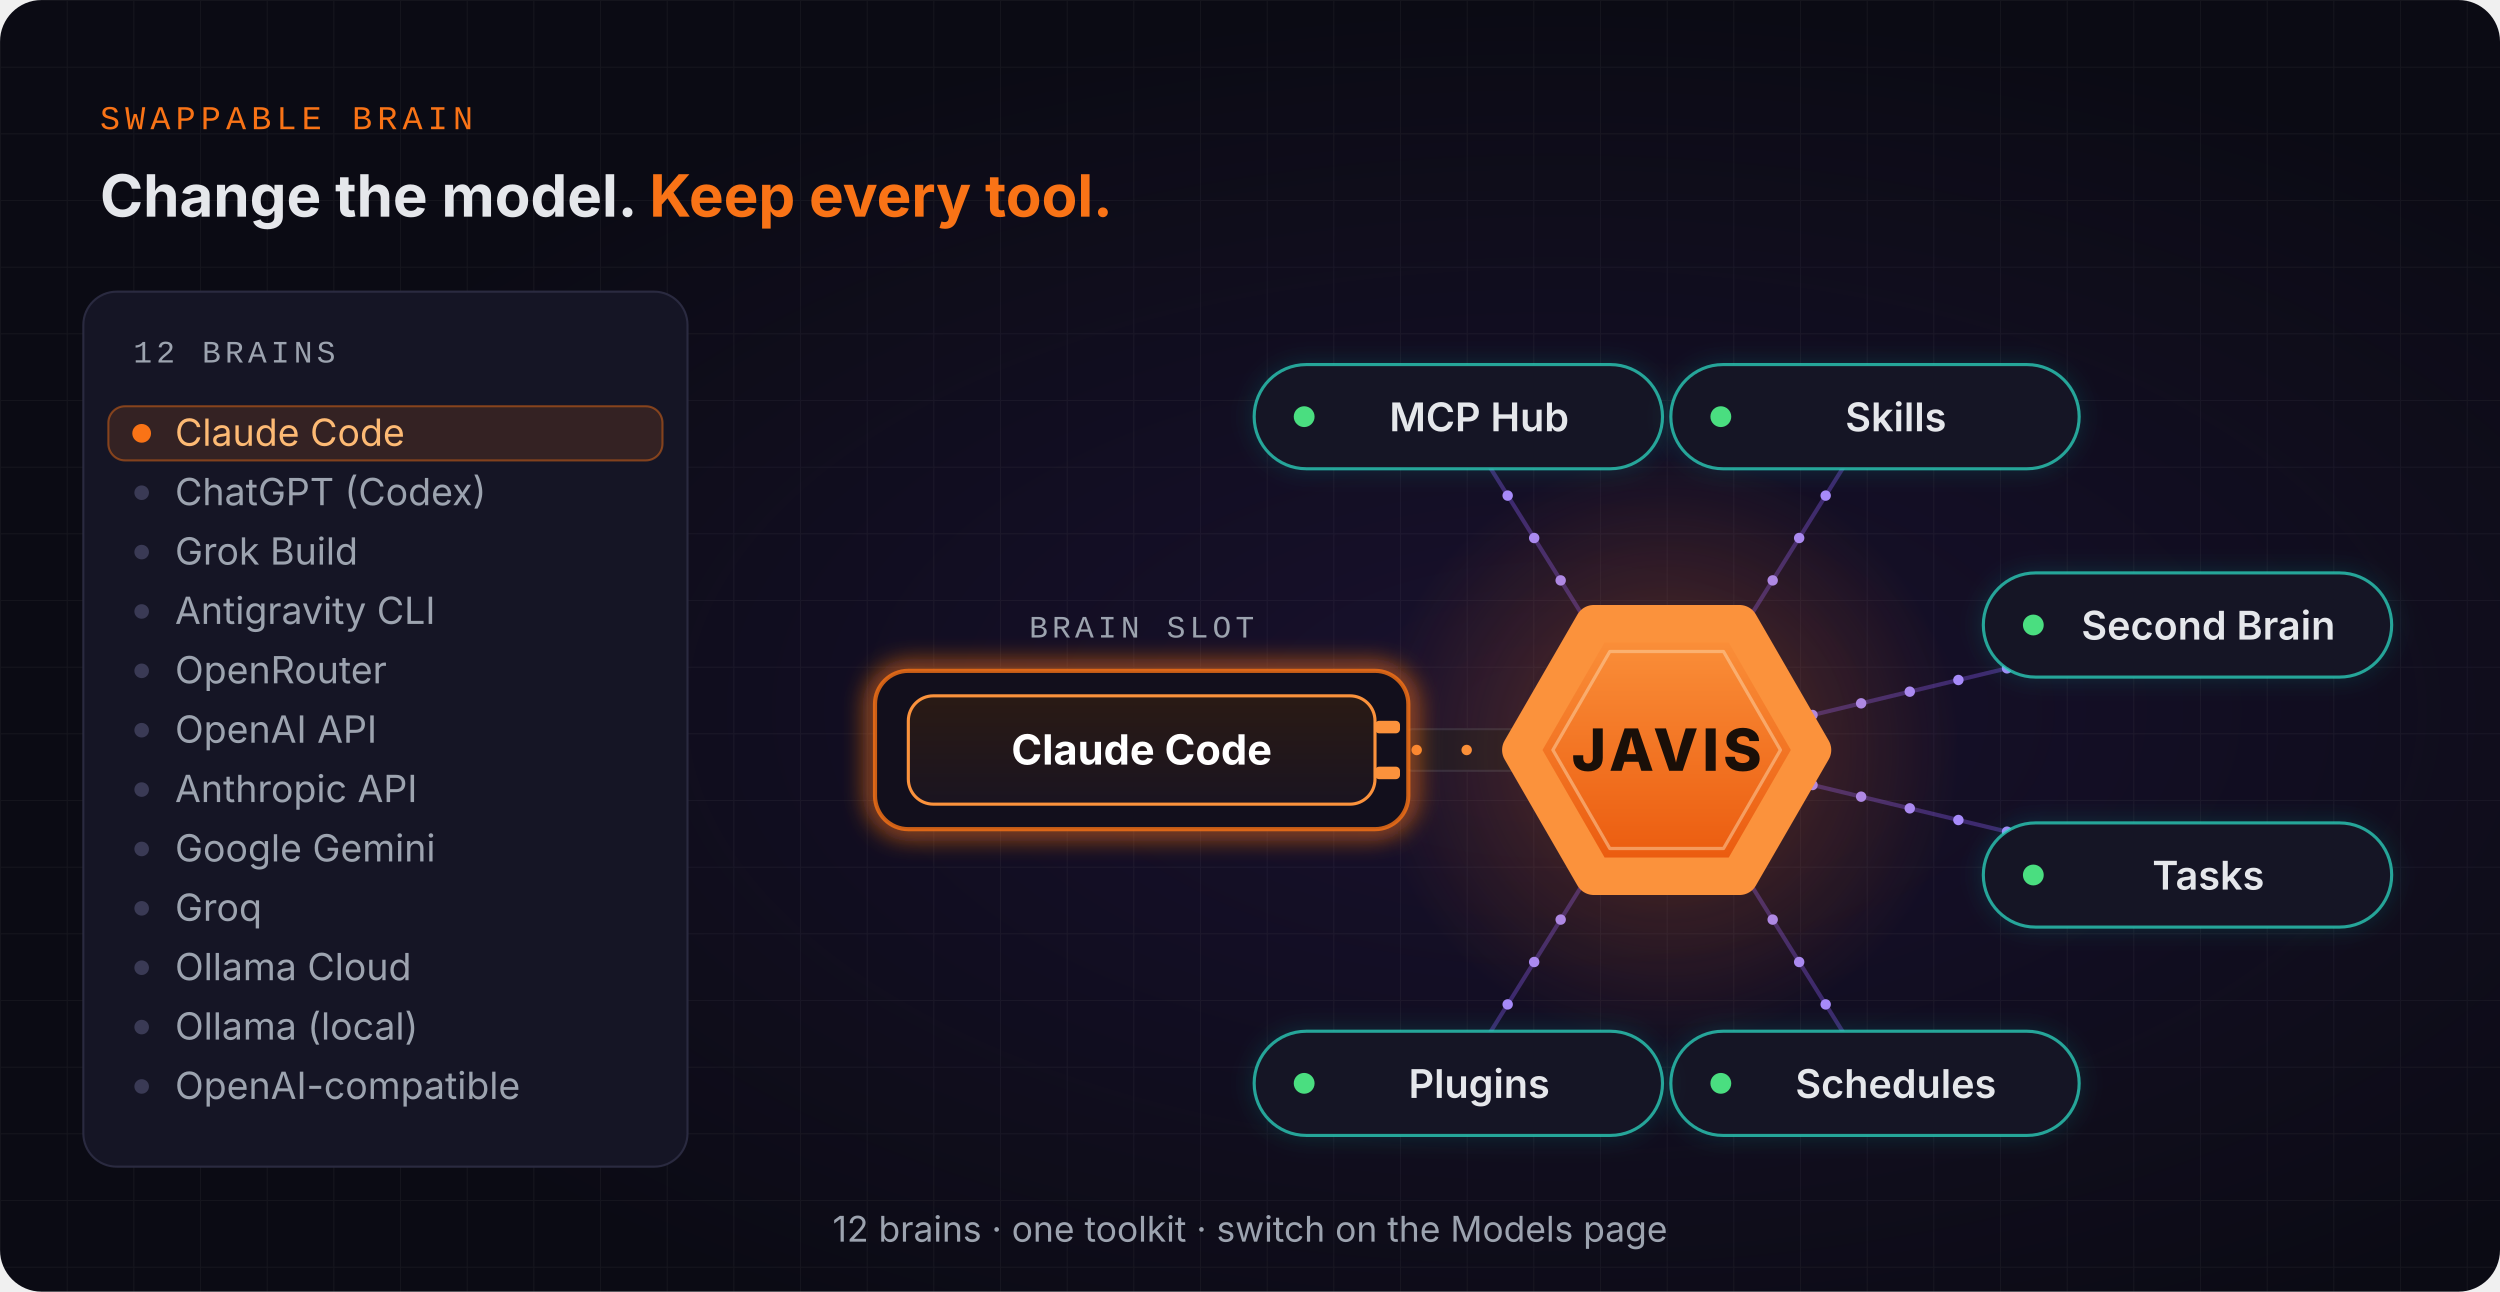
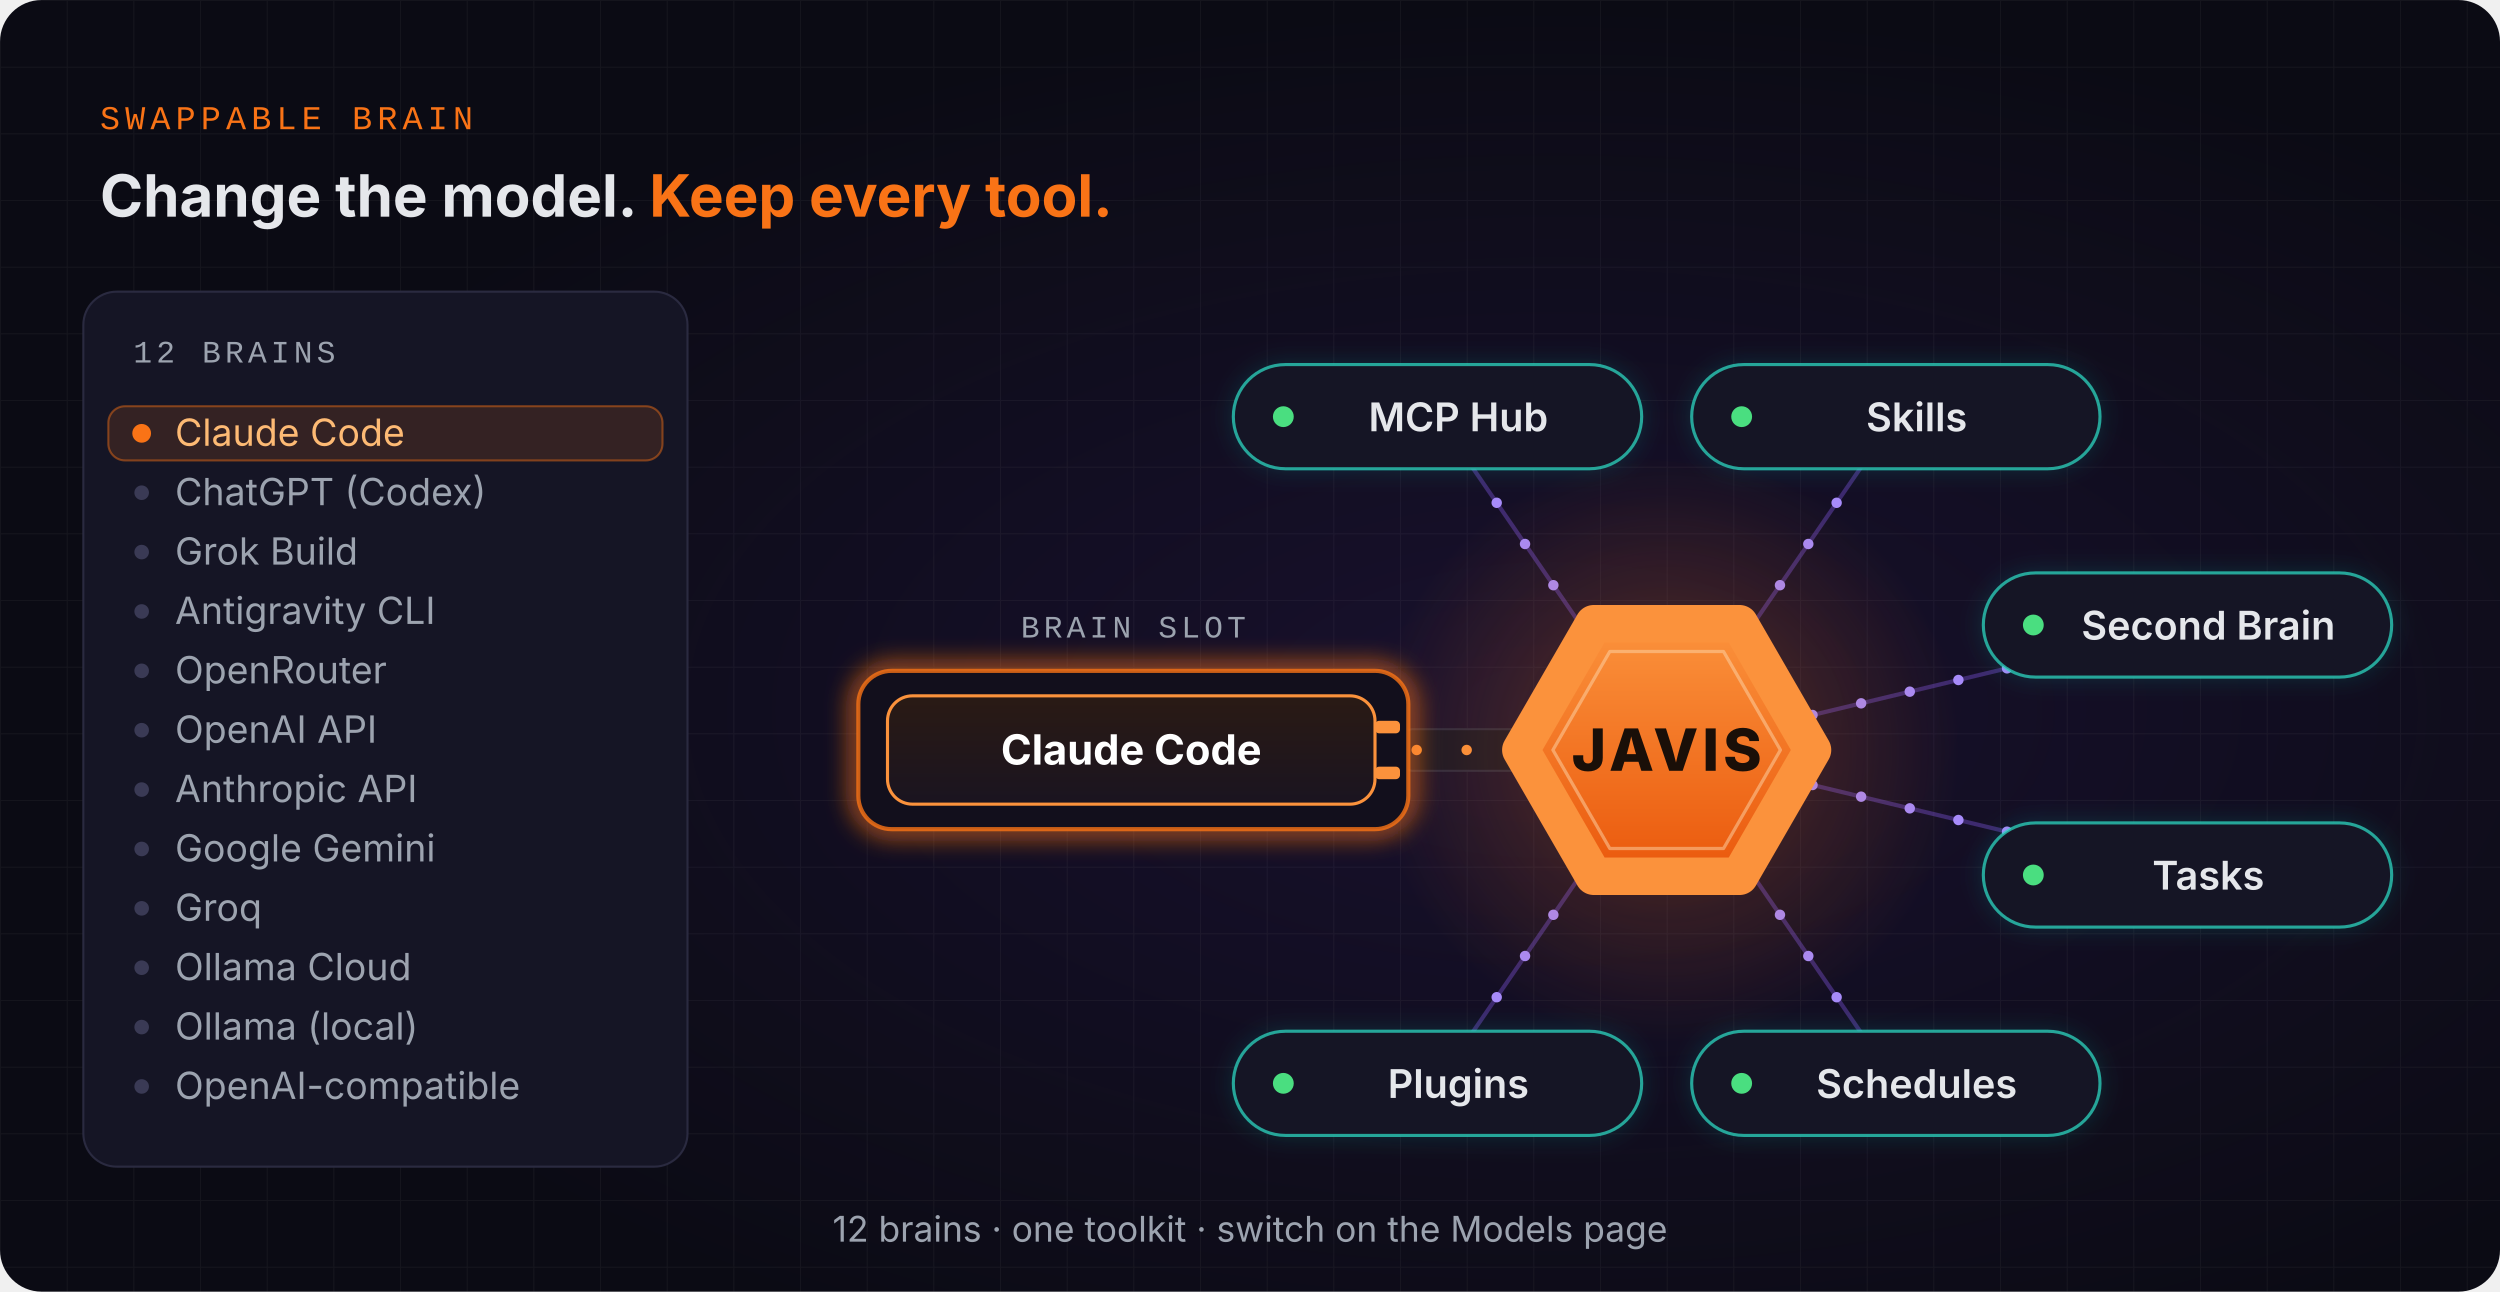
<svg xmlns="http://www.w3.org/2000/svg" viewBox="0 0 1200 620" role="img" aria-labelledby="t d">
  <style>
.c{opacity:0;animation:slot 12s linear infinite}
.c.on{opacity:1}
.hb{opacity:0;animation:hl 12s linear infinite}
.hb.on{opacity:1}
.rt{fill:#9ca3af;animation:ht 12s linear infinite}
.rt.on{fill:#fdba74}
.flow{animation:flow 1.2s linear infinite}
.pulse{animation:pulse 1s ease-out infinite}
.breath{opacity:.85;animation:breath 4s ease-in-out infinite}
@keyframes slot{0%{opacity:0;transform:translateX(-40px)}1.8%{opacity:1;transform:translateX(0)}7%{opacity:1;transform:translateY(0)}8.33%{opacity:0;transform:translateY(-18px)}100%{opacity:0;transform:translateY(-18px)}}
@keyframes hl{0%{opacity:0}1.2%{opacity:1}7.6%{opacity:1}8.33%{opacity:0}100%{opacity:0}}
@keyframes ht{0%{fill:#9ca3af}1.2%{fill:#fdba74}7.6%{fill:#fdba74}8.33%{fill:#9ca3af}100%{fill:#9ca3af}}
@keyframes flow{from{stroke-dashoffset:0}to{stroke-dashoffset:-24}}
@keyframes pulse{0%{opacity:.4}20%{opacity:1}100%{opacity:.4}}
@keyframes breath{0%,100%{opacity:.55}50%{opacity:.95}}
@media (prefers-reduced-motion: reduce){*{animation:none !important}}
</style>
  <defs>
    <radialGradient id="bgGlow" cx="0.62" cy="0.55" r="0.55">
      <stop offset="0" stop-color="#7c3aed" stop-opacity="0.12" />
      <stop offset="1" stop-color="#7c3aed" stop-opacity="0" />
    </radialGradient>
    <radialGradient id="coreGlow">
      <stop offset="0" stop-color="#f97316" stop-opacity="0.55" />
      <stop offset="0.5" stop-color="#f97316" stop-opacity="0.18" />
      <stop offset="1" stop-color="#f97316" stop-opacity="0" />
    </radialGradient>
    <linearGradient id="coreFill" x1="0" y1="0" x2="0" y2="1">
      <stop offset="0" stop-color="#fb923c" />
      <stop offset="1" stop-color="#ea580c" />
    </linearGradient>
    <linearGradient id="cardFill" x1="0" y1="0" x2="0" y2="1">
      <stop offset="0" stop-color="#2a1a14" />
      <stop offset="1" stop-color="#1a1420" />
    </linearGradient>
    <pattern id="grid" width="32" height="32" patternUnits="userSpaceOnUse">
      <path d="M32 0H0V32" fill="none" stroke="#ffffff" stroke-opacity="0.04" stroke-width="1" />
    </pattern>
    <filter id="blur" x="-30%" y="-60%" width="160%" height="220%">
      <feGaussianBlur stdDeviation="6" />
    </filter>
    <clipPath id="slotClip">
-       <rect x="422" y="324" width="252" height="72" rx="14" />
+       <rect x="414" y="324" width="260" height="72" rx="14" />
    </clipPath>
    <clipPath id="bgClip">
      <rect width="1200" height="620" rx="20" />
    </clipPath>
  </defs>
  <rect width="1200" height="620" rx="20" fill="#0b0b14" />
  <g clip-path="url(#bgClip)">
    <rect width="1200" height="620" fill="url(#grid)" />
    <rect width="1200" height="620" fill="url(#bgGlow)" />
  </g>
  <text x="48" y="62" font-family="ui-monospace, 'SFMono-Regular', Consolas, 'Courier New', monospace" font-size="16" letter-spacing="2.5" fill="#f97316">SWAPPABLE BRAIN</text>
  <text x="48" y="104" font-family="Inter, 'Segoe UI', system-ui, -apple-system, Arial, sans-serif" font-size="28" font-weight="700" fill="#e5e7eb">Change the model. <tspan fill="#f97316">Keep every tool.</tspan>
  </text>
  <rect x="40" y="140" width="290" height="420" rx="16" fill="#151525" stroke="#2a2a40" />
  <text x="64" y="174" font-family="ui-monospace, 'SFMono-Regular', Consolas, 'Courier New', monospace" font-size="15" letter-spacing="2" fill="#9ca3af">12 BRAINS</text>
  <circle cx="68" cy="208.0" r="3.5" fill="#3a3a55" />
  <g class="hb on">
    <rect x="52" y="195.0" width="266" height="26" rx="8" fill="#f97316" fill-opacity="0.14" stroke="#f97316" stroke-opacity="0.45" />
    <circle cx="68" cy="208.0" r="4.5" fill="#f97316" />
  </g>
  <text class="rt on" x="84" y="214.0" font-family="Inter, 'Segoe UI', system-ui, -apple-system, Arial, sans-serif" font-size="18">Claude Code</text>
  <circle cx="68" cy="236.5" r="3.5" fill="#3a3a55" />
  <g class="hb" style="animation-delay:1s">
    <rect x="52" y="223.5" width="266" height="26" rx="8" fill="#f97316" fill-opacity="0.14" stroke="#f97316" stroke-opacity="0.45" />
    <circle cx="68" cy="236.5" r="4.5" fill="#f97316" />
  </g>
  <text class="rt" style="animation-delay:1s" x="84" y="242.5" font-family="Inter, 'Segoe UI', system-ui, -apple-system, Arial, sans-serif" font-size="18">ChatGPT (Codex)</text>
  <circle cx="68" cy="265.0" r="3.5" fill="#3a3a55" />
  <g class="hb" style="animation-delay:2s">
    <rect x="52" y="252.0" width="266" height="26" rx="8" fill="#f97316" fill-opacity="0.14" stroke="#f97316" stroke-opacity="0.45" />
    <circle cx="68" cy="265.0" r="4.5" fill="#f97316" />
  </g>
  <text class="rt" style="animation-delay:2s" x="84" y="271.0" font-family="Inter, 'Segoe UI', system-ui, -apple-system, Arial, sans-serif" font-size="18">Grok Build</text>
  <circle cx="68" cy="293.5" r="3.5" fill="#3a3a55" />
  <g class="hb" style="animation-delay:3s">
    <rect x="52" y="280.5" width="266" height="26" rx="8" fill="#f97316" fill-opacity="0.14" stroke="#f97316" stroke-opacity="0.45" />
    <circle cx="68" cy="293.5" r="4.5" fill="#f97316" />
  </g>
  <text class="rt" style="animation-delay:3s" x="84" y="299.5" font-family="Inter, 'Segoe UI', system-ui, -apple-system, Arial, sans-serif" font-size="18">Antigravity CLI</text>
  <circle cx="68" cy="322.0" r="3.5" fill="#3a3a55" />
  <g class="hb" style="animation-delay:4s">
    <rect x="52" y="309.0" width="266" height="26" rx="8" fill="#f97316" fill-opacity="0.14" stroke="#f97316" stroke-opacity="0.45" />
    <circle cx="68" cy="322.0" r="4.5" fill="#f97316" />
  </g>
  <text class="rt" style="animation-delay:4s" x="84" y="328.0" font-family="Inter, 'Segoe UI', system-ui, -apple-system, Arial, sans-serif" font-size="18">OpenRouter</text>
  <circle cx="68" cy="350.5" r="3.5" fill="#3a3a55" />
  <g class="hb" style="animation-delay:5s">
    <rect x="52" y="337.5" width="266" height="26" rx="8" fill="#f97316" fill-opacity="0.14" stroke="#f97316" stroke-opacity="0.45" />
    <circle cx="68" cy="350.5" r="4.5" fill="#f97316" />
  </g>
  <text class="rt" style="animation-delay:5s" x="84" y="356.5" font-family="Inter, 'Segoe UI', system-ui, -apple-system, Arial, sans-serif" font-size="18">OpenAI API</text>
  <circle cx="68" cy="379.0" r="3.5" fill="#3a3a55" />
  <g class="hb" style="animation-delay:6s">
    <rect x="52" y="366.0" width="266" height="26" rx="8" fill="#f97316" fill-opacity="0.14" stroke="#f97316" stroke-opacity="0.45" />
    <circle cx="68" cy="379.0" r="4.5" fill="#f97316" />
  </g>
  <text class="rt" style="animation-delay:6s" x="84" y="385.0" font-family="Inter, 'Segoe UI', system-ui, -apple-system, Arial, sans-serif" font-size="18">Anthropic API</text>
  <circle cx="68" cy="407.5" r="3.5" fill="#3a3a55" />
  <g class="hb" style="animation-delay:7s">
    <rect x="52" y="394.5" width="266" height="26" rx="8" fill="#f97316" fill-opacity="0.14" stroke="#f97316" stroke-opacity="0.45" />
    <circle cx="68" cy="407.5" r="4.5" fill="#f97316" />
  </g>
  <text class="rt" style="animation-delay:7s" x="84" y="413.5" font-family="Inter, 'Segoe UI', system-ui, -apple-system, Arial, sans-serif" font-size="18">Google Gemini</text>
  <circle cx="68" cy="436.0" r="3.5" fill="#3a3a55" />
  <g class="hb" style="animation-delay:8s">
    <rect x="52" y="423.0" width="266" height="26" rx="8" fill="#f97316" fill-opacity="0.14" stroke="#f97316" stroke-opacity="0.45" />
    <circle cx="68" cy="436.0" r="4.5" fill="#f97316" />
  </g>
  <text class="rt" style="animation-delay:8s" x="84" y="442.0" font-family="Inter, 'Segoe UI', system-ui, -apple-system, Arial, sans-serif" font-size="18">Groq</text>
  <circle cx="68" cy="464.5" r="3.5" fill="#3a3a55" />
  <g class="hb" style="animation-delay:9s">
    <rect x="52" y="451.5" width="266" height="26" rx="8" fill="#f97316" fill-opacity="0.14" stroke="#f97316" stroke-opacity="0.45" />
    <circle cx="68" cy="464.5" r="4.5" fill="#f97316" />
  </g>
  <text class="rt" style="animation-delay:9s" x="84" y="470.5" font-family="Inter, 'Segoe UI', system-ui, -apple-system, Arial, sans-serif" font-size="18">Ollama Cloud</text>
  <circle cx="68" cy="493.0" r="3.5" fill="#3a3a55" />
  <g class="hb" style="animation-delay:10s">
    <rect x="52" y="480.0" width="266" height="26" rx="8" fill="#f97316" fill-opacity="0.14" stroke="#f97316" stroke-opacity="0.45" />
    <circle cx="68" cy="493.0" r="4.5" fill="#f97316" />
  </g>
  <text class="rt" style="animation-delay:10s" x="84" y="499.0" font-family="Inter, 'Segoe UI', system-ui, -apple-system, Arial, sans-serif" font-size="18">Ollama (local)</text>
  <circle cx="68" cy="521.5" r="3.5" fill="#3a3a55" />
  <g class="hb" style="animation-delay:11s">
    <rect x="52" y="508.5" width="266" height="26" rx="8" fill="#f97316" fill-opacity="0.14" stroke="#f97316" stroke-opacity="0.45" />
    <circle cx="68" cy="521.5" r="4.5" fill="#f97316" />
  </g>
  <text class="rt" style="animation-delay:11s" x="84" y="527.5" font-family="Inter, 'Segoe UI', system-ui, -apple-system, Arial, sans-serif" font-size="18">OpenAI-compatible</text>
-   <line x1="800" y1="360" x2="700" y2="200" stroke="#8b5cf6" stroke-opacity="0.35" stroke-width="2" />
-   <line class="flow" x1="800" y1="360" x2="700" y2="200" stroke="#a78bfa" stroke-width="5" stroke-linecap="round" stroke-dasharray="0 24" />
-   <line x1="800" y1="360" x2="900" y2="200" stroke="#8b5cf6" stroke-opacity="0.35" stroke-width="2" />
-   <line class="flow" x1="800" y1="360" x2="900" y2="200" stroke="#a78bfa" stroke-width="5" stroke-linecap="round" stroke-dasharray="0 24" />
+   <line x1="800" y1="360" x2="690" y2="200" stroke="#8b5cf6" stroke-opacity="0.35" stroke-width="2" />
+   <line class="flow" x1="800" y1="360" x2="690" y2="200" stroke="#a78bfa" stroke-width="5" stroke-linecap="round" stroke-dasharray="0 24" />
+   <line x1="800" y1="360" x2="910" y2="200" stroke="#8b5cf6" stroke-opacity="0.35" stroke-width="2" />
+   <line class="flow" x1="800" y1="360" x2="910" y2="200" stroke="#a78bfa" stroke-width="5" stroke-linecap="round" stroke-dasharray="0 24" />
  <line x1="800" y1="360" x2="1050" y2="300" stroke="#8b5cf6" stroke-opacity="0.35" stroke-width="2" />
  <line class="flow" x1="800" y1="360" x2="1050" y2="300" stroke="#a78bfa" stroke-width="5" stroke-linecap="round" stroke-dasharray="0 24" />
  <line x1="800" y1="360" x2="1050" y2="420" stroke="#8b5cf6" stroke-opacity="0.35" stroke-width="2" />
  <line class="flow" x1="800" y1="360" x2="1050" y2="420" stroke="#a78bfa" stroke-width="5" stroke-linecap="round" stroke-dasharray="0 24" />
-   <line x1="800" y1="360" x2="900" y2="520" stroke="#8b5cf6" stroke-opacity="0.35" stroke-width="2" />
-   <line class="flow" x1="800" y1="360" x2="900" y2="520" stroke="#a78bfa" stroke-width="5" stroke-linecap="round" stroke-dasharray="0 24" />
-   <line x1="800" y1="360" x2="700" y2="520" stroke="#8b5cf6" stroke-opacity="0.35" stroke-width="2" />
-   <line class="flow" x1="800" y1="360" x2="700" y2="520" stroke="#a78bfa" stroke-width="5" stroke-linecap="round" stroke-dasharray="0 24" />
+   <line x1="800" y1="360" x2="910" y2="520" stroke="#8b5cf6" stroke-opacity="0.35" stroke-width="2" />
+   <line class="flow" x1="800" y1="360" x2="910" y2="520" stroke="#a78bfa" stroke-width="5" stroke-linecap="round" stroke-dasharray="0 24" />
+   <line x1="800" y1="360" x2="690" y2="520" stroke="#8b5cf6" stroke-opacity="0.35" stroke-width="2" />
+   <line class="flow" x1="800" y1="360" x2="690" y2="520" stroke="#a78bfa" stroke-width="5" stroke-linecap="round" stroke-dasharray="0 24" />
  <rect x="674" y="350" width="62" height="20" rx="4" fill="#151525" stroke="#2a2a40" />
  <line class="flow" x1="680" y1="360" x2="736" y2="360" stroke="#fb923c" stroke-width="5" stroke-linecap="round" stroke-dasharray="0 24" />
  <circle class="breath" cx="800" cy="360" r="140" fill="url(#coreGlow)" />
  <polygon points="870.0,360.0 835.0,420.6 765.0,420.6 730.0,360.0 765.0,299.4 835.0,299.4" fill="url(#coreFill)" stroke="#fb923c" stroke-width="18" stroke-linejoin="round" />
  <polygon points="870.0,360.0 835.0,420.6 765.0,420.6 730.0,360.0 765.0,299.4 835.0,299.4" fill="none" stroke="#fed7aa" stroke-opacity="0.5" stroke-width="2" stroke-linejoin="round" transform="translate(800 360) scale(0.78) translate(-800 -360)" />
  <text x="800" y="370" text-anchor="middle" font-family="Inter, 'Segoe UI', system-ui, -apple-system, Arial, sans-serif" font-size="28" font-weight="800" letter-spacing="2" fill="#1a0f08">JAVIS</text>
-   <rect x="602.0" y="175" width="196" height="50" rx="25" fill="#2dd4bf" fill-opacity="0.18" filter="url(#blur)" />
-   <rect x="602.0" y="175" width="196" height="50" rx="25" fill="#151525" stroke="#2dd4bf" stroke-opacity="0.75" stroke-width="1.5" />
-   <circle cx="626.0" cy="200" r="5" fill="#4ade80" />
-   <text x="710" y="207" text-anchor="middle" font-family="Inter, 'Segoe UI', system-ui, -apple-system, Arial, sans-serif" font-size="19" font-weight="600" fill="#e5e7eb">MCP Hub</text>
-   <rect x="802.0" y="175" width="196" height="50" rx="25" fill="#2dd4bf" fill-opacity="0.18" filter="url(#blur)" />
-   <rect x="802.0" y="175" width="196" height="50" rx="25" fill="#151525" stroke="#2dd4bf" stroke-opacity="0.75" stroke-width="1.5" />
-   <circle cx="826.0" cy="200" r="5" fill="#4ade80" />
-   <text x="910" y="207" text-anchor="middle" font-family="Inter, 'Segoe UI', system-ui, -apple-system, Arial, sans-serif" font-size="19" font-weight="600" fill="#e5e7eb">Skills</text>
+   <rect x="592.0" y="175" width="196" height="50" rx="25" fill="#2dd4bf" fill-opacity="0.18" filter="url(#blur)" />
+   <rect x="592.0" y="175" width="196" height="50" rx="25" fill="#151525" stroke="#2dd4bf" stroke-opacity="0.75" stroke-width="1.5" />
+   <circle cx="616.0" cy="200" r="5" fill="#4ade80" />
+   <text x="700" y="207" text-anchor="middle" font-family="Inter, 'Segoe UI', system-ui, -apple-system, Arial, sans-serif" font-size="19" font-weight="600" fill="#e5e7eb">MCP Hub</text>
+   <rect x="812.0" y="175" width="196" height="50" rx="25" fill="#2dd4bf" fill-opacity="0.18" filter="url(#blur)" />
+   <rect x="812.0" y="175" width="196" height="50" rx="25" fill="#151525" stroke="#2dd4bf" stroke-opacity="0.75" stroke-width="1.5" />
+   <circle cx="836.0" cy="200" r="5" fill="#4ade80" />
+   <text x="920" y="207" text-anchor="middle" font-family="Inter, 'Segoe UI', system-ui, -apple-system, Arial, sans-serif" font-size="19" font-weight="600" fill="#e5e7eb">Skills</text>
  <rect x="952.0" y="275" width="196" height="50" rx="25" fill="#2dd4bf" fill-opacity="0.18" filter="url(#blur)" />
  <rect x="952.0" y="275" width="196" height="50" rx="25" fill="#151525" stroke="#2dd4bf" stroke-opacity="0.75" stroke-width="1.5" />
  <circle cx="976.0" cy="300" r="5" fill="#4ade80" />
  <text x="1060" y="307" text-anchor="middle" font-family="Inter, 'Segoe UI', system-ui, -apple-system, Arial, sans-serif" font-size="19" font-weight="600" fill="#e5e7eb">Second Brain</text>
  <rect x="952.0" y="395" width="196" height="50" rx="25" fill="#2dd4bf" fill-opacity="0.18" filter="url(#blur)" />
  <rect x="952.0" y="395" width="196" height="50" rx="25" fill="#151525" stroke="#2dd4bf" stroke-opacity="0.75" stroke-width="1.5" />
  <circle cx="976.0" cy="420" r="5" fill="#4ade80" />
  <text x="1060" y="427" text-anchor="middle" font-family="Inter, 'Segoe UI', system-ui, -apple-system, Arial, sans-serif" font-size="19" font-weight="600" fill="#e5e7eb">Tasks</text>
-   <rect x="802.0" y="495" width="196" height="50" rx="25" fill="#2dd4bf" fill-opacity="0.18" filter="url(#blur)" />
-   <rect x="802.0" y="495" width="196" height="50" rx="25" fill="#151525" stroke="#2dd4bf" stroke-opacity="0.75" stroke-width="1.5" />
-   <circle cx="826.0" cy="520" r="5" fill="#4ade80" />
-   <text x="910" y="527" text-anchor="middle" font-family="Inter, 'Segoe UI', system-ui, -apple-system, Arial, sans-serif" font-size="19" font-weight="600" fill="#e5e7eb">Schedules</text>
-   <rect x="602.0" y="495" width="196" height="50" rx="25" fill="#2dd4bf" fill-opacity="0.18" filter="url(#blur)" />
-   <rect x="602.0" y="495" width="196" height="50" rx="25" fill="#151525" stroke="#2dd4bf" stroke-opacity="0.75" stroke-width="1.5" />
-   <circle cx="626.0" cy="520" r="5" fill="#4ade80" />
-   <text x="710" y="527" text-anchor="middle" font-family="Inter, 'Segoe UI', system-ui, -apple-system, Arial, sans-serif" font-size="19" font-weight="600" fill="#e5e7eb">Plugins</text>
-   <text x="548" y="306" text-anchor="middle" font-family="ui-monospace, 'SFMono-Regular', Consolas, 'Courier New', monospace" font-size="15" letter-spacing="2" fill="#9ca3af">BRAIN SLOT</text>
-   <rect class="pulse" x="420" y="322" width="256" height="76" rx="16" fill="none" stroke="#f97316" stroke-width="6" filter="url(#blur)" />
-   <rect x="420" y="322" width="256" height="76" rx="16" fill="#120f1c" stroke="#f97316" stroke-opacity="0.8" stroke-width="2" />
+   <rect x="812.0" y="495" width="196" height="50" rx="25" fill="#2dd4bf" fill-opacity="0.18" filter="url(#blur)" />
+   <rect x="812.0" y="495" width="196" height="50" rx="25" fill="#151525" stroke="#2dd4bf" stroke-opacity="0.75" stroke-width="1.5" />
+   <circle cx="836.0" cy="520" r="5" fill="#4ade80" />
+   <text x="920" y="527" text-anchor="middle" font-family="Inter, 'Segoe UI', system-ui, -apple-system, Arial, sans-serif" font-size="19" font-weight="600" fill="#e5e7eb">Schedules</text>
+   <rect x="592.0" y="495" width="196" height="50" rx="25" fill="#2dd4bf" fill-opacity="0.18" filter="url(#blur)" />
+   <rect x="592.0" y="495" width="196" height="50" rx="25" fill="#151525" stroke="#2dd4bf" stroke-opacity="0.75" stroke-width="1.5" />
+   <circle cx="616.0" cy="520" r="5" fill="#4ade80" />
+   <text x="700" y="527" text-anchor="middle" font-family="Inter, 'Segoe UI', system-ui, -apple-system, Arial, sans-serif" font-size="19" font-weight="600" fill="#e5e7eb">Plugins</text>
+   <text x="544" y="306" text-anchor="middle" font-family="ui-monospace, 'SFMono-Regular', Consolas, 'Courier New', monospace" font-size="15" letter-spacing="2" fill="#9ca3af">BRAIN SLOT</text>
+   <rect class="pulse" x="412" y="322" width="264" height="76" rx="16" fill="none" stroke="#f97316" stroke-width="6" filter="url(#blur)" />
+   <rect x="412" y="322" width="264" height="76" rx="16" fill="#120f1c" stroke="#f97316" stroke-opacity="0.8" stroke-width="2" />
  <g clip-path="url(#slotClip)">
    <g class="c on">
-       <rect x="436" y="334" width="224" height="52" rx="12" fill="url(#cardFill)" stroke="#fb923c" stroke-width="1.5" />
-       <rect x="660" y="346" width="12" height="6" rx="2" fill="#fb923c" />
-       <rect x="660" y="368" width="12" height="6" rx="2" fill="#fb923c" />
-       <text x="548" y="367" text-anchor="middle" font-family="Inter, 'Segoe UI', system-ui, -apple-system, Arial, sans-serif" font-size="20" font-weight="700" fill="#ffffff">Claude Code</text>
+       <rect x="426" y="334" width="234" height="52" rx="12" fill="url(#cardFill)" stroke="#fb923c" stroke-width="1.5" />
+       <rect x="660" y="346" width="12" height="6" rx="2" fill="#fb923c" />
+       <rect x="660" y="368" width="12" height="6" rx="2" fill="#fb923c" />
+       <text x="543" y="367" text-anchor="middle" font-family="Inter, 'Segoe UI', system-ui, -apple-system, Arial, sans-serif" font-size="20" font-weight="700" fill="#ffffff">Claude Code</text>
    </g>
    <g class="c" style="animation-delay:1s">
-       <rect x="436" y="334" width="224" height="52" rx="12" fill="url(#cardFill)" stroke="#fb923c" stroke-width="1.5" />
-       <rect x="660" y="346" width="12" height="6" rx="2" fill="#fb923c" />
-       <rect x="660" y="368" width="12" height="6" rx="2" fill="#fb923c" />
-       <text x="548" y="367" text-anchor="middle" font-family="Inter, 'Segoe UI', system-ui, -apple-system, Arial, sans-serif" font-size="20" font-weight="700" fill="#ffffff">ChatGPT (Codex)</text>
+       <rect x="426" y="334" width="234" height="52" rx="12" fill="url(#cardFill)" stroke="#fb923c" stroke-width="1.5" />
+       <rect x="660" y="346" width="12" height="6" rx="2" fill="#fb923c" />
+       <rect x="660" y="368" width="12" height="6" rx="2" fill="#fb923c" />
+       <text x="543" y="367" text-anchor="middle" font-family="Inter, 'Segoe UI', system-ui, -apple-system, Arial, sans-serif" font-size="20" font-weight="700" fill="#ffffff">ChatGPT (Codex)</text>
    </g>
    <g class="c" style="animation-delay:2s">
-       <rect x="436" y="334" width="224" height="52" rx="12" fill="url(#cardFill)" stroke="#fb923c" stroke-width="1.5" />
-       <rect x="660" y="346" width="12" height="6" rx="2" fill="#fb923c" />
-       <rect x="660" y="368" width="12" height="6" rx="2" fill="#fb923c" />
-       <text x="548" y="367" text-anchor="middle" font-family="Inter, 'Segoe UI', system-ui, -apple-system, Arial, sans-serif" font-size="20" font-weight="700" fill="#ffffff">Grok Build</text>
+       <rect x="426" y="334" width="234" height="52" rx="12" fill="url(#cardFill)" stroke="#fb923c" stroke-width="1.5" />
+       <rect x="660" y="346" width="12" height="6" rx="2" fill="#fb923c" />
+       <rect x="660" y="368" width="12" height="6" rx="2" fill="#fb923c" />
+       <text x="543" y="367" text-anchor="middle" font-family="Inter, 'Segoe UI', system-ui, -apple-system, Arial, sans-serif" font-size="20" font-weight="700" fill="#ffffff">Grok Build</text>
    </g>
    <g class="c" style="animation-delay:3s">
-       <rect x="436" y="334" width="224" height="52" rx="12" fill="url(#cardFill)" stroke="#fb923c" stroke-width="1.5" />
-       <rect x="660" y="346" width="12" height="6" rx="2" fill="#fb923c" />
-       <rect x="660" y="368" width="12" height="6" rx="2" fill="#fb923c" />
-       <text x="548" y="367" text-anchor="middle" font-family="Inter, 'Segoe UI', system-ui, -apple-system, Arial, sans-serif" font-size="20" font-weight="700" fill="#ffffff">Antigravity CLI</text>
+       <rect x="426" y="334" width="234" height="52" rx="12" fill="url(#cardFill)" stroke="#fb923c" stroke-width="1.5" />
+       <rect x="660" y="346" width="12" height="6" rx="2" fill="#fb923c" />
+       <rect x="660" y="368" width="12" height="6" rx="2" fill="#fb923c" />
+       <text x="543" y="367" text-anchor="middle" font-family="Inter, 'Segoe UI', system-ui, -apple-system, Arial, sans-serif" font-size="20" font-weight="700" fill="#ffffff">Antigravity CLI</text>
    </g>
    <g class="c" style="animation-delay:4s">
-       <rect x="436" y="334" width="224" height="52" rx="12" fill="url(#cardFill)" stroke="#fb923c" stroke-width="1.5" />
-       <rect x="660" y="346" width="12" height="6" rx="2" fill="#fb923c" />
-       <rect x="660" y="368" width="12" height="6" rx="2" fill="#fb923c" />
-       <text x="548" y="367" text-anchor="middle" font-family="Inter, 'Segoe UI', system-ui, -apple-system, Arial, sans-serif" font-size="20" font-weight="700" fill="#ffffff">OpenRouter</text>
+       <rect x="426" y="334" width="234" height="52" rx="12" fill="url(#cardFill)" stroke="#fb923c" stroke-width="1.5" />
+       <rect x="660" y="346" width="12" height="6" rx="2" fill="#fb923c" />
+       <rect x="660" y="368" width="12" height="6" rx="2" fill="#fb923c" />
+       <text x="543" y="367" text-anchor="middle" font-family="Inter, 'Segoe UI', system-ui, -apple-system, Arial, sans-serif" font-size="20" font-weight="700" fill="#ffffff">OpenRouter</text>
    </g>
    <g class="c" style="animation-delay:5s">
-       <rect x="436" y="334" width="224" height="52" rx="12" fill="url(#cardFill)" stroke="#fb923c" stroke-width="1.5" />
-       <rect x="660" y="346" width="12" height="6" rx="2" fill="#fb923c" />
-       <rect x="660" y="368" width="12" height="6" rx="2" fill="#fb923c" />
-       <text x="548" y="367" text-anchor="middle" font-family="Inter, 'Segoe UI', system-ui, -apple-system, Arial, sans-serif" font-size="20" font-weight="700" fill="#ffffff">OpenAI API</text>
+       <rect x="426" y="334" width="234" height="52" rx="12" fill="url(#cardFill)" stroke="#fb923c" stroke-width="1.5" />
+       <rect x="660" y="346" width="12" height="6" rx="2" fill="#fb923c" />
+       <rect x="660" y="368" width="12" height="6" rx="2" fill="#fb923c" />
+       <text x="543" y="367" text-anchor="middle" font-family="Inter, 'Segoe UI', system-ui, -apple-system, Arial, sans-serif" font-size="20" font-weight="700" fill="#ffffff">OpenAI API</text>
    </g>
    <g class="c" style="animation-delay:6s">
-       <rect x="436" y="334" width="224" height="52" rx="12" fill="url(#cardFill)" stroke="#fb923c" stroke-width="1.5" />
-       <rect x="660" y="346" width="12" height="6" rx="2" fill="#fb923c" />
-       <rect x="660" y="368" width="12" height="6" rx="2" fill="#fb923c" />
-       <text x="548" y="367" text-anchor="middle" font-family="Inter, 'Segoe UI', system-ui, -apple-system, Arial, sans-serif" font-size="20" font-weight="700" fill="#ffffff">Anthropic API</text>
+       <rect x="426" y="334" width="234" height="52" rx="12" fill="url(#cardFill)" stroke="#fb923c" stroke-width="1.5" />
+       <rect x="660" y="346" width="12" height="6" rx="2" fill="#fb923c" />
+       <rect x="660" y="368" width="12" height="6" rx="2" fill="#fb923c" />
+       <text x="543" y="367" text-anchor="middle" font-family="Inter, 'Segoe UI', system-ui, -apple-system, Arial, sans-serif" font-size="20" font-weight="700" fill="#ffffff">Anthropic API</text>
    </g>
    <g class="c" style="animation-delay:7s">
-       <rect x="436" y="334" width="224" height="52" rx="12" fill="url(#cardFill)" stroke="#fb923c" stroke-width="1.5" />
-       <rect x="660" y="346" width="12" height="6" rx="2" fill="#fb923c" />
-       <rect x="660" y="368" width="12" height="6" rx="2" fill="#fb923c" />
-       <text x="548" y="367" text-anchor="middle" font-family="Inter, 'Segoe UI', system-ui, -apple-system, Arial, sans-serif" font-size="20" font-weight="700" fill="#ffffff">Google Gemini</text>
+       <rect x="426" y="334" width="234" height="52" rx="12" fill="url(#cardFill)" stroke="#fb923c" stroke-width="1.5" />
+       <rect x="660" y="346" width="12" height="6" rx="2" fill="#fb923c" />
+       <rect x="660" y="368" width="12" height="6" rx="2" fill="#fb923c" />
+       <text x="543" y="367" text-anchor="middle" font-family="Inter, 'Segoe UI', system-ui, -apple-system, Arial, sans-serif" font-size="20" font-weight="700" fill="#ffffff">Google Gemini</text>
    </g>
    <g class="c" style="animation-delay:8s">
-       <rect x="436" y="334" width="224" height="52" rx="12" fill="url(#cardFill)" stroke="#fb923c" stroke-width="1.5" />
-       <rect x="660" y="346" width="12" height="6" rx="2" fill="#fb923c" />
-       <rect x="660" y="368" width="12" height="6" rx="2" fill="#fb923c" />
-       <text x="548" y="367" text-anchor="middle" font-family="Inter, 'Segoe UI', system-ui, -apple-system, Arial, sans-serif" font-size="20" font-weight="700" fill="#ffffff">Groq</text>
+       <rect x="426" y="334" width="234" height="52" rx="12" fill="url(#cardFill)" stroke="#fb923c" stroke-width="1.5" />
+       <rect x="660" y="346" width="12" height="6" rx="2" fill="#fb923c" />
+       <rect x="660" y="368" width="12" height="6" rx="2" fill="#fb923c" />
+       <text x="543" y="367" text-anchor="middle" font-family="Inter, 'Segoe UI', system-ui, -apple-system, Arial, sans-serif" font-size="20" font-weight="700" fill="#ffffff">Groq</text>
    </g>
    <g class="c" style="animation-delay:9s">
-       <rect x="436" y="334" width="224" height="52" rx="12" fill="url(#cardFill)" stroke="#fb923c" stroke-width="1.5" />
-       <rect x="660" y="346" width="12" height="6" rx="2" fill="#fb923c" />
-       <rect x="660" y="368" width="12" height="6" rx="2" fill="#fb923c" />
-       <text x="548" y="367" text-anchor="middle" font-family="Inter, 'Segoe UI', system-ui, -apple-system, Arial, sans-serif" font-size="20" font-weight="700" fill="#ffffff">Ollama Cloud</text>
+       <rect x="426" y="334" width="234" height="52" rx="12" fill="url(#cardFill)" stroke="#fb923c" stroke-width="1.5" />
+       <rect x="660" y="346" width="12" height="6" rx="2" fill="#fb923c" />
+       <rect x="660" y="368" width="12" height="6" rx="2" fill="#fb923c" />
+       <text x="543" y="367" text-anchor="middle" font-family="Inter, 'Segoe UI', system-ui, -apple-system, Arial, sans-serif" font-size="20" font-weight="700" fill="#ffffff">Ollama Cloud</text>
    </g>
    <g class="c" style="animation-delay:10s">
-       <rect x="436" y="334" width="224" height="52" rx="12" fill="url(#cardFill)" stroke="#fb923c" stroke-width="1.5" />
-       <rect x="660" y="346" width="12" height="6" rx="2" fill="#fb923c" />
-       <rect x="660" y="368" width="12" height="6" rx="2" fill="#fb923c" />
-       <text x="548" y="367" text-anchor="middle" font-family="Inter, 'Segoe UI', system-ui, -apple-system, Arial, sans-serif" font-size="20" font-weight="700" fill="#ffffff">Ollama (local)</text>
+       <rect x="426" y="334" width="234" height="52" rx="12" fill="url(#cardFill)" stroke="#fb923c" stroke-width="1.5" />
+       <rect x="660" y="346" width="12" height="6" rx="2" fill="#fb923c" />
+       <rect x="660" y="368" width="12" height="6" rx="2" fill="#fb923c" />
+       <text x="543" y="367" text-anchor="middle" font-family="Inter, 'Segoe UI', system-ui, -apple-system, Arial, sans-serif" font-size="20" font-weight="700" fill="#ffffff">Ollama (local)</text>
    </g>
    <g class="c" style="animation-delay:11s">
-       <rect x="436" y="334" width="224" height="52" rx="12" fill="url(#cardFill)" stroke="#fb923c" stroke-width="1.5" />
-       <rect x="660" y="346" width="12" height="6" rx="2" fill="#fb923c" />
-       <rect x="660" y="368" width="12" height="6" rx="2" fill="#fb923c" />
-       <text x="548" y="367" text-anchor="middle" font-family="Inter, 'Segoe UI', system-ui, -apple-system, Arial, sans-serif" font-size="20" font-weight="700" fill="#ffffff">OpenAI-compatible</text>
+       <rect x="426" y="334" width="234" height="52" rx="12" fill="url(#cardFill)" stroke="#fb923c" stroke-width="1.5" />
+       <rect x="660" y="346" width="12" height="6" rx="2" fill="#fb923c" />
+       <rect x="660" y="368" width="12" height="6" rx="2" fill="#fb923c" />
+       <text x="543" y="367" text-anchor="middle" font-family="Inter, 'Segoe UI', system-ui, -apple-system, Arial, sans-serif" font-size="20" font-weight="700" fill="#ffffff">OpenAI-compatible</text>
    </g>
  </g>
  <text x="600" y="596" text-anchor="middle" font-family="Inter, 'Segoe UI', system-ui, -apple-system, Arial, sans-serif" font-size="17" fill="#9ca3af">12 brains · one toolkit · switch on the Models page</text>
</svg>
